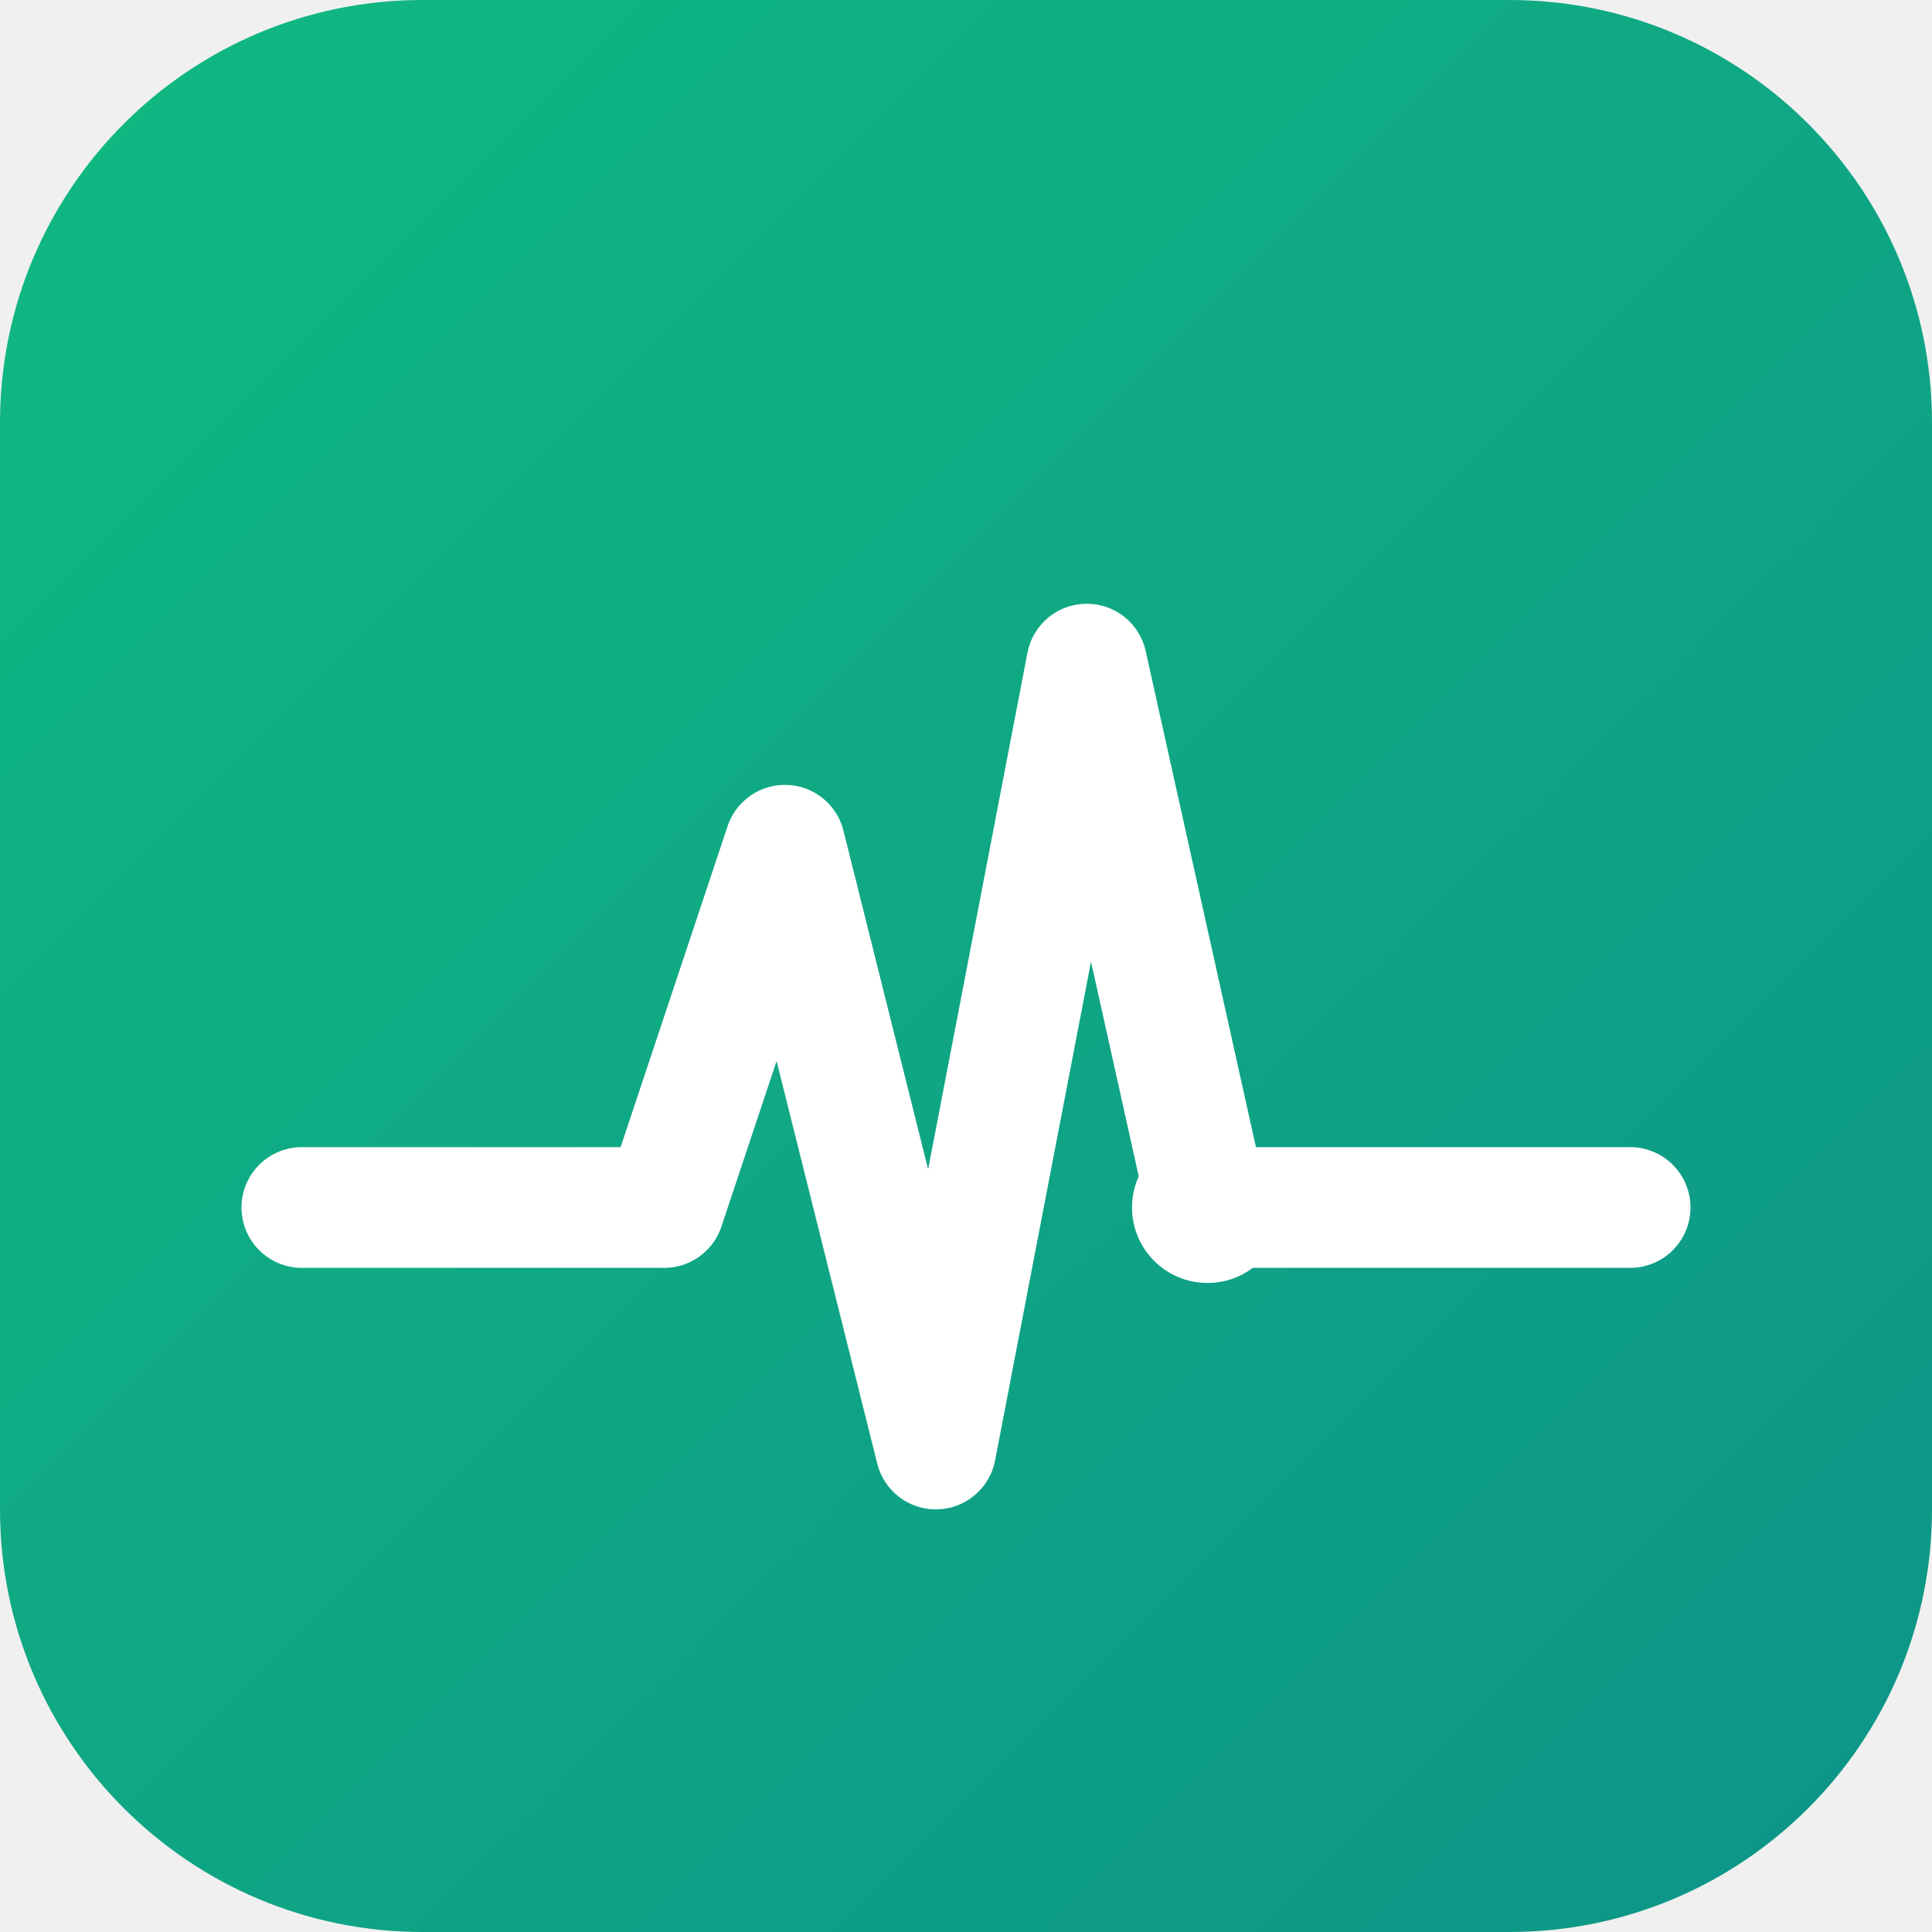
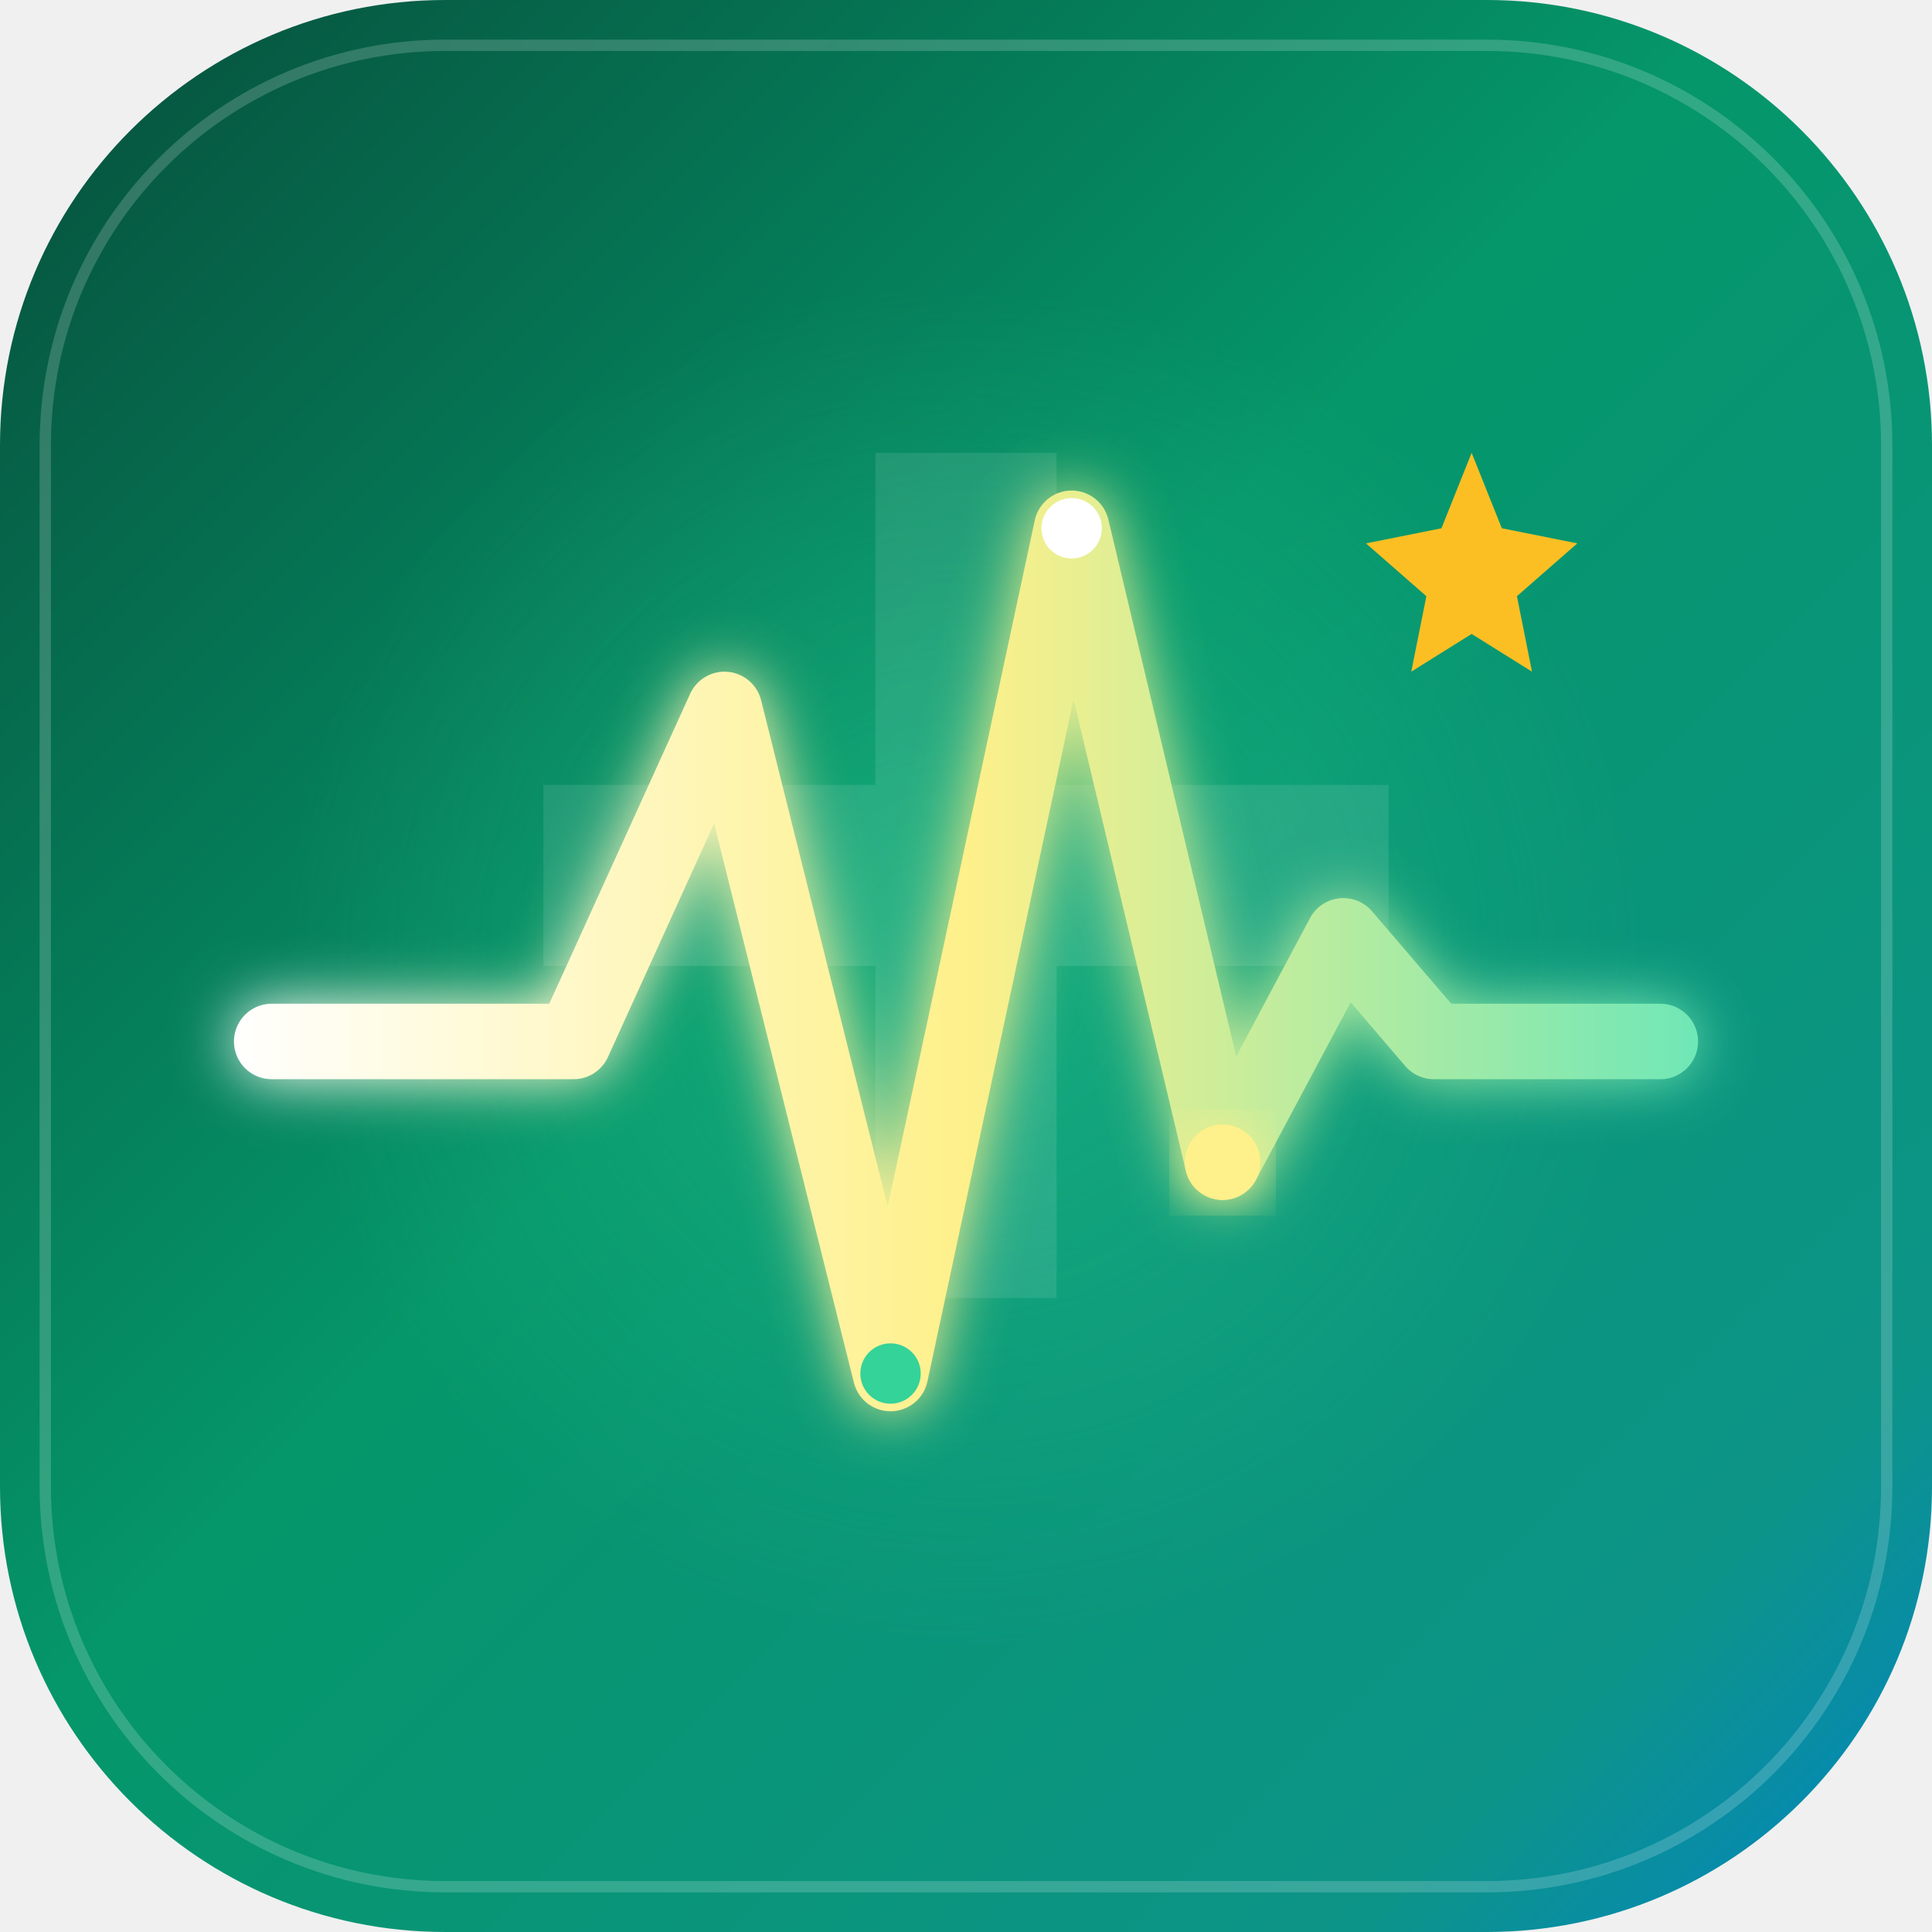
- <svg xmlns="http://www.w3.org/2000/svg" width="64" height="64" viewBox="0 0 64 64" fill="none" role="img" aria-label="NSVAIR Diagnosis icon">
+ <svg xmlns="http://www.w3.org/2000/svg" width="512" height="512" viewBox="0 0 512 512" fill="none" role="img" aria-label="NSVAIR Diagnosis Icon">
  <defs>
-     <linearGradient id="g" x1="0" y1="0" x2="64" y2="64" gradientUnits="userSpaceOnUse">
-       <stop stop-color="#10b981" />
-       <stop offset="1" stop-color="#0d9488" />
+     <linearGradient id="bgGrad" x1="0" y1="0" x2="512" y2="512" gradientUnits="userSpaceOnUse">
+       <stop offset="0%" stop-color="#064e3b" />
+       <stop offset="45%" stop-color="#059669" />
+       <stop offset="85%" stop-color="#0d9488" />
+       <stop offset="100%" stop-color="#0284c7" />
    </linearGradient>
+     <linearGradient id="pulseGrad" x1="60" y1="256" x2="452" y2="256" gradientUnits="userSpaceOnUse">
+       <stop offset="0%" stop-color="#ffffff" />
+       <stop offset="50%" stop-color="#fef08a" />
+       <stop offset="100%" stop-color="#6ee7b7" />
+     </linearGradient>
+     <filter id="glow" x="-20%" y="-20%" width="140%" height="140%">
+       <feGaussianBlur stdDeviation="8" result="blur" />
+       <feComposite in="SourceGraphic" in2="blur" operator="over" />
+     </filter>
+     <radialGradient id="halo" cx="50%" cy="50%" r="50%">
+       <stop offset="0%" stop-color="#34d399" stop-opacity="0.35" />
+       <stop offset="100%" stop-color="#34d399" stop-opacity="0" />
+     </radialGradient>
  </defs>
-   <rect width="64" height="64" rx="14" fill="url(#g)" />
-   <path d="M 10 40 L 22 40 L 26 28 L 31 48 L 36 22 L 40 40 L 54 40" stroke="#ffffff" stroke-width="4" stroke-linecap="round" stroke-linejoin="round" fill="none" />
-   <circle cx="40" cy="40" r="2.5" fill="#ffffff" />
+   <rect width="512" height="512" rx="118" fill="url(#bgGrad)" />
+   <rect x="12" y="12" width="488" height="488" rx="106" fill="none" stroke="#ffffff" stroke-opacity="0.18" stroke-width="3" />
+   <circle cx="256" cy="256" r="180" fill="url(#halo)" />
+   <path d="M 232 120 H 280 V 208 H 368 V 256 H 280 V 344 H 232 V 256 H 144 V 208 H 232 Z" fill="#ffffff" fill-opacity="0.1" rx="8" />
+   <path d="M 72 276 L 152 276 L 192 188 L 236 364 L 284 140 L 324 308 L 356 248 L 380 276 L 440 276" stroke="url(#pulseGrad)" stroke-width="20" stroke-linecap="round" stroke-linejoin="round" fill="none" filter="url(#glow)" />
+   <circle cx="324" cy="308" r="10" fill="#fef08a" filter="url(#glow)" />
+   <circle cx="284" cy="140" r="8" fill="#ffffff" />
+   <circle cx="236" cy="364" r="8" fill="#34d399" />
+   <path d="M 390 120 L 398 140 L 418 144 L 402 158 L 406 178 L 390 168 L 374 178 L 378 158 L 362 144 L 382 140 Z" fill="#fbbf24" />
</svg>
